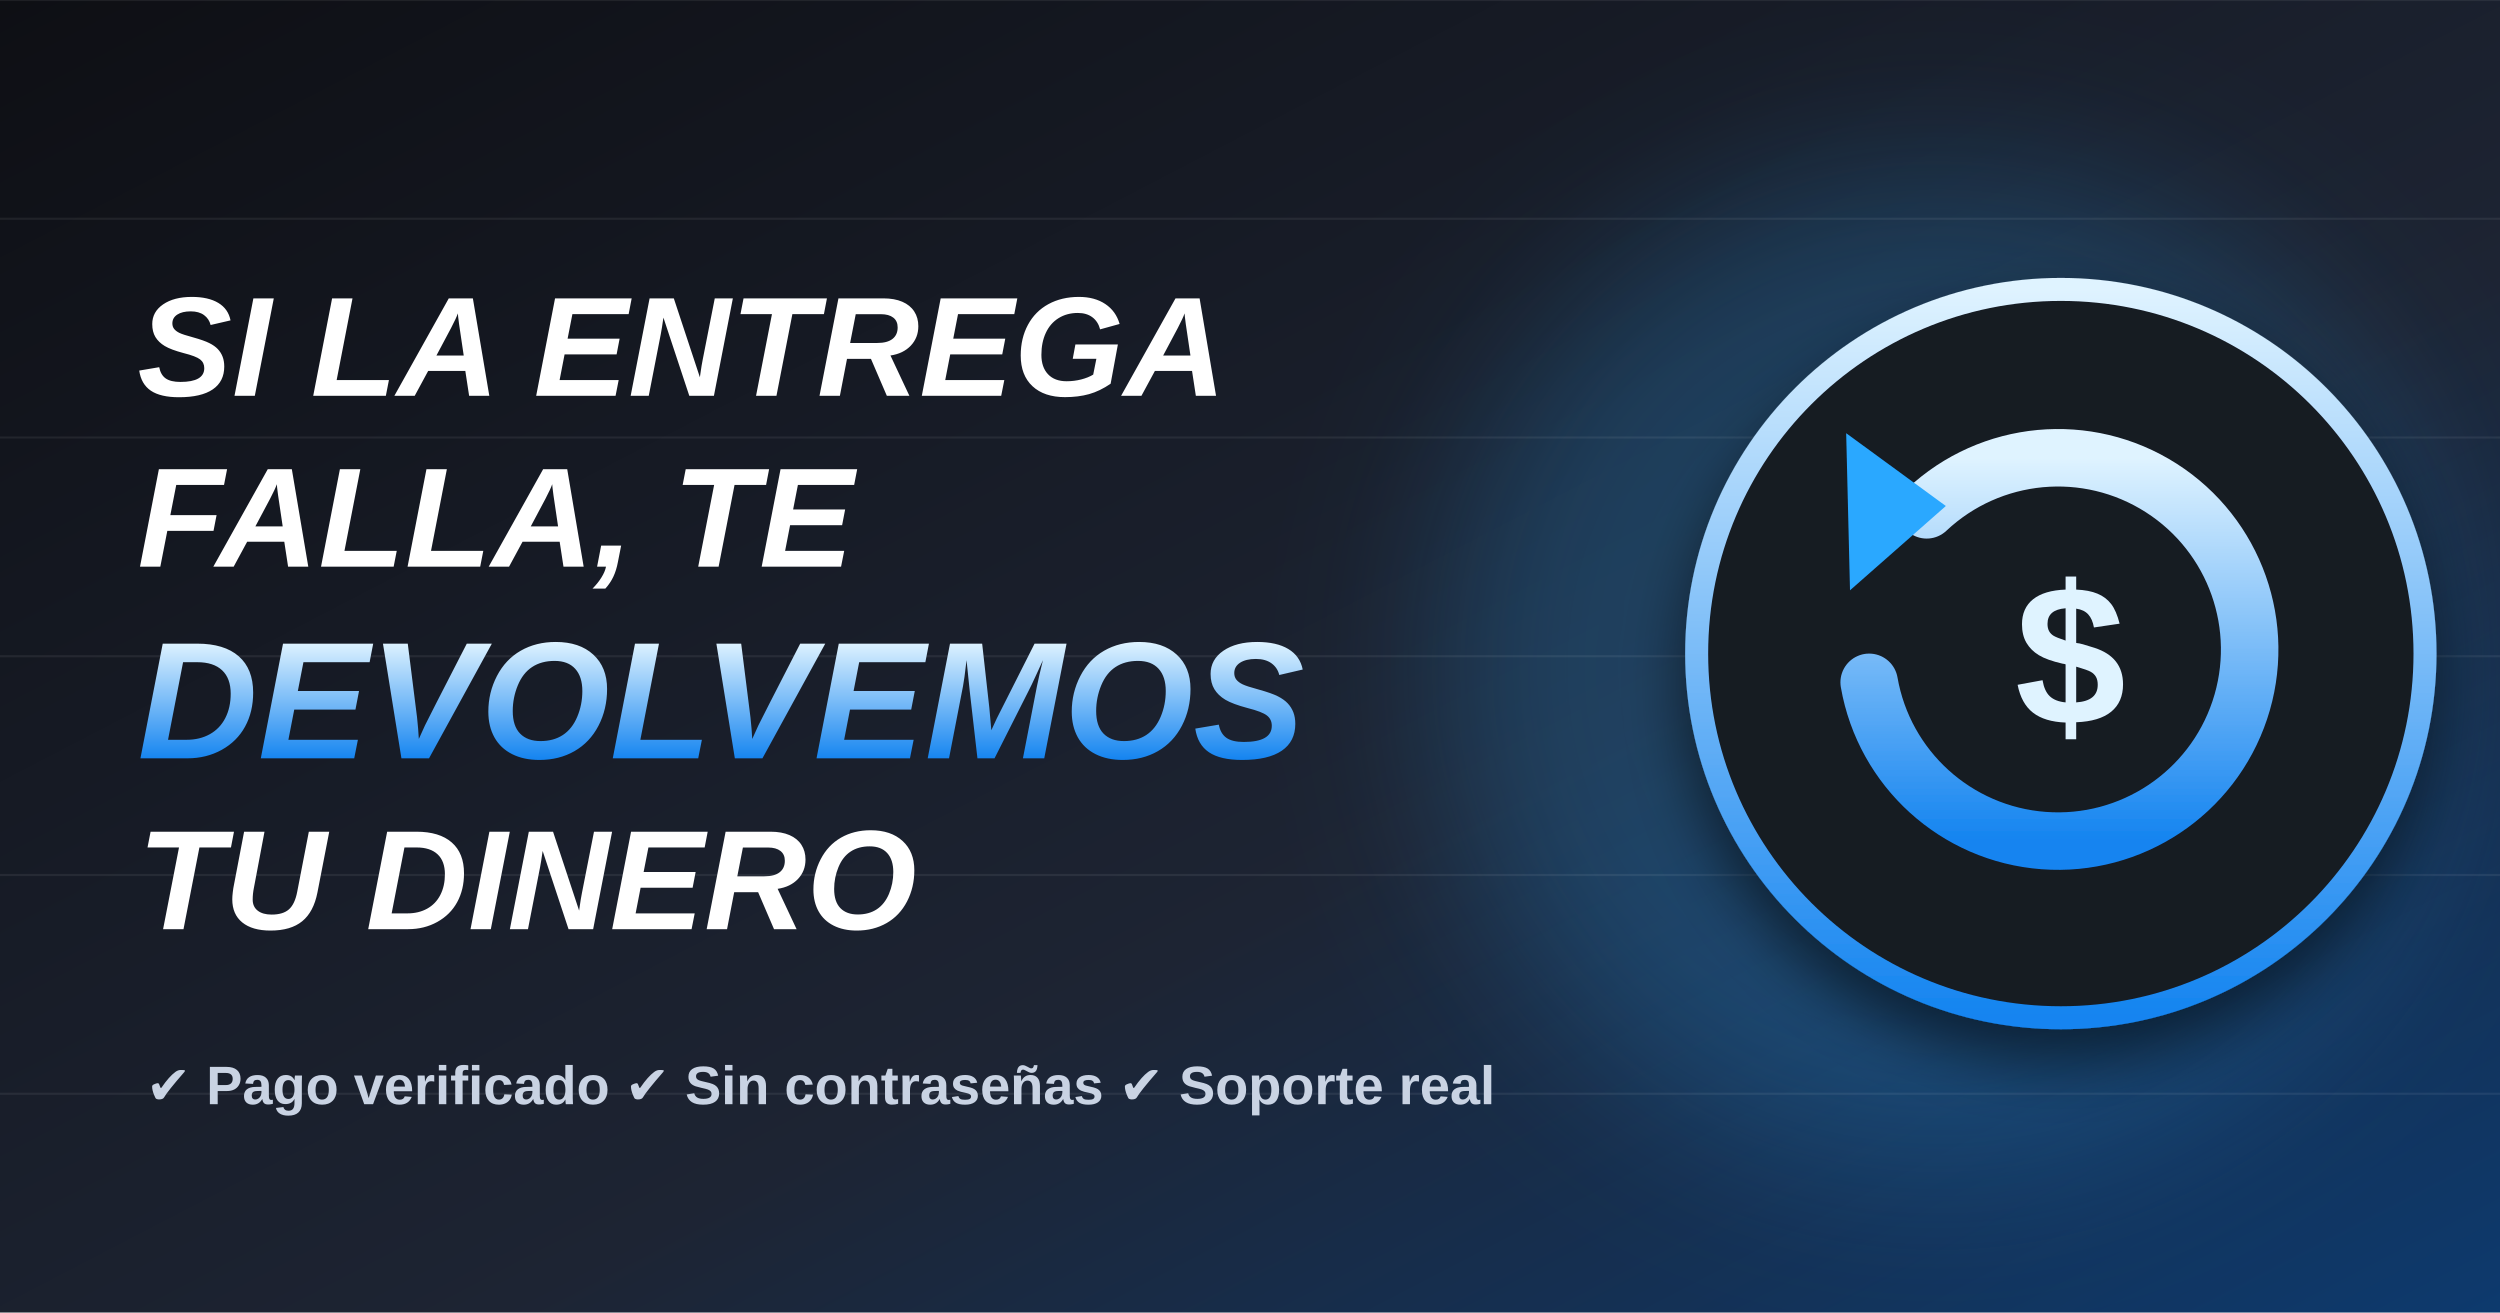
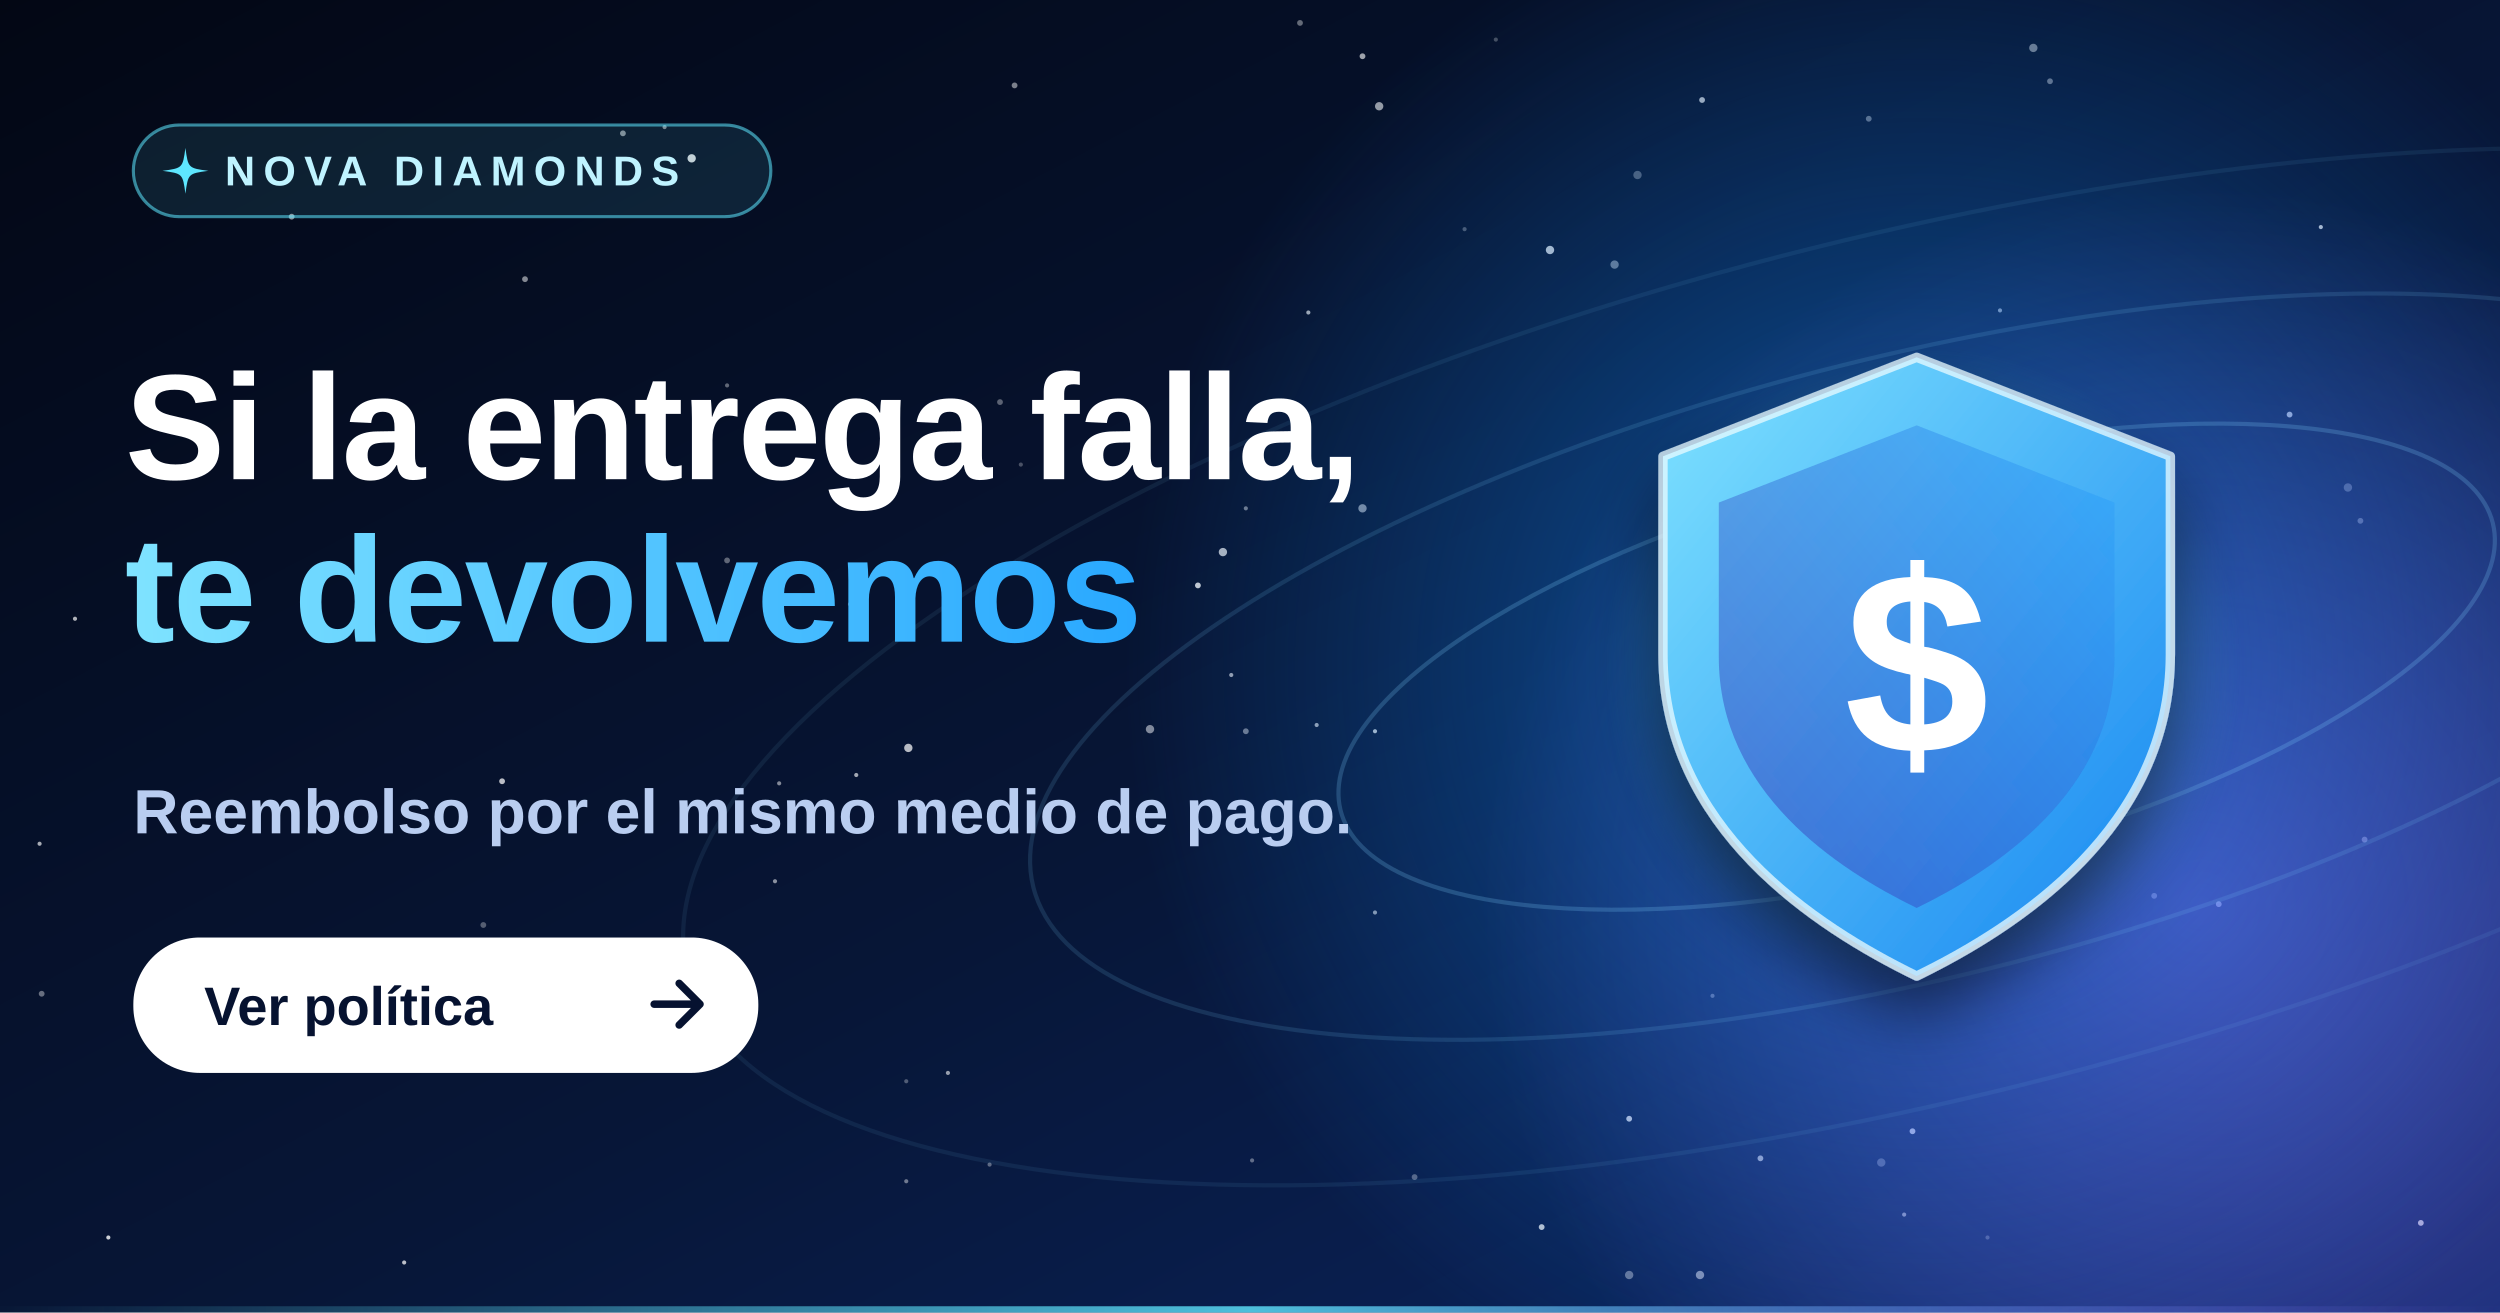
<svg xmlns="http://www.w3.org/2000/svg" viewBox="0 0 1200 630" width="1200" height="630">
  <defs>
    <linearGradient id="bg" x1="0" y1="0" x2="1" y2="1">
-       <stop offset="0" stop-color="#0e0f14" />
-       <stop offset="0.6" stop-color="#1d2433" />
-       <stop offset="1" stop-color="#0d3a6e" />
+       <stop offset="0" stop-color="#030714" />
+       <stop offset=".55" stop-color="#071637" />
+       <stop offset="1" stop-color="#0b2766" />
    </linearGradient>
-     <linearGradient id="volt" x1="0" y1="0" x2="0" y2="1">
-       <stop offset="0" stop-color="#dff3ff" />
+     <radialGradient id="flare" cx="0.767" cy="0.508" r="0.317" gradientUnits="objectBoundingBox" gradientTransform="translate(0.7666667 0.5079365) scale(1 1.904762) translate(-0.7666667 -0.5079365)">
+       <stop offset="0" stop-color="#e9fbff" stop-opacity=".95" />
+       <stop offset=".12" stop-color="#5ee7ff" stop-opacity=".75" />
+       <stop offset=".4" stop-color="#1484f0" stop-opacity=".35" />
+       <stop offset="1" stop-color="#1484f0" stop-opacity="0" />
+     </radialGradient>
+     <radialGradient id="violet" cx="0.877" cy="0.689" r="0.285" gradientTransform="translate(0.8775 0.6888889) scale(1 1.904762) translate(-0.8775 -0.6888889)">
+       <stop offset="0" stop-color="#8b6cff" stop-opacity=".55" />
+       <stop offset="1" stop-color="#8b6cff" stop-opacity="0" />
+     </radialGradient>
+     <linearGradient id="hl" x1="0" y1="0" x2="1" y2="0">
+       <stop offset="0" stop-color="#7fe3ff" />
+       <stop offset="1" stop-color="#29a8ff" />
+     </linearGradient>
+     <linearGradient id="line" x1="0" y1="0" x2="1" y2="0">
+       <stop offset="0" stop-color="#5ee7ff" stop-opacity="0" />
+       <stop offset=".5" stop-color="#5ee7ff" stop-opacity=".8" />
+       <stop offset="1" stop-color="#8b6cff" stop-opacity="0" />
+     </linearGradient>
+     <linearGradient id="gemTop" x1="0" y1="0" x2="0" y2="1">
+       <stop offset="0" stop-color="#ffffff" />
+       <stop offset="1" stop-color="#9fe9ff" />
+     </linearGradient>
+     <linearGradient id="gemA" x1="0" y1="0" x2="1" y2="1">
+       <stop offset="0" stop-color="#7fe3ff" />
      <stop offset="1" stop-color="#1484f0" />
    </linearGradient>
-     <filter id="glow" x="-50%" y="-50%" width="200%" height="200%">
-       <feGaussianBlur stdDeviation="40" />
+     <linearGradient id="gemB" x1="1" y1="0" x2="0" y2="1">
+       <stop offset="0" stop-color="#29a8ff" />
+       <stop offset="1" stop-color="#3a1fa8" />
+     </linearGradient>
+     <linearGradient id="gemC" x1="0" y1="0" x2="0" y2="1">
+       <stop offset="0" stop-color="#c7f4ff" />
+       <stop offset="1" stop-color="#2b7cf0" />
+     </linearGradient>
+     <linearGradient id="card1" x1="0" y1="0" x2="1" y2="1">
+       <stop offset="0" stop-color="#29a8ff" />
+       <stop offset="1" stop-color="#0d3fb0" />
+     </linearGradient>
+     <linearGradient id="card2" x1="0" y1="0" x2="1" y2="1">
+       <stop offset="0" stop-color="#8b6cff" />
+       <stop offset="1" stop-color="#3a1fa8" />
+     </linearGradient>
+     <linearGradient id="card3" x1="0" y1="0" x2="1" y2="1">
+       <stop offset="0" stop-color="#1d2a4f" />
+       <stop offset="1" stop-color="#0b1330" />
+     </linearGradient>
+     <linearGradient id="panel" x1="0" y1="0" x2="0" y2="1">
+       <stop offset="0" stop-color="#13244f" />
+       <stop offset="1" stop-color="#0a1534" />
+     </linearGradient>
+     <filter id="blur" x="-50%" y="-50%" width="200%" height="200%">
+       <feGaussianBlur stdDeviation="18" />
    </filter>
-     <filter id="shadow" x="-30%" y="-30%" width="160%" height="170%">
-       <feDropShadow dx="0" dy="16" stdDeviation="16" flood-color="#000" flood-opacity=".55" />
+     <filter id="drop" x="-30%" y="-30%" width="160%" height="170%">
+       <feDropShadow dx="0" dy="18" stdDeviation="16" flood-color="#000" flood-opacity=".55" />
    </filter>
  </defs>
  <rect width="1200" height="630" fill="url(#bg)" />
-   <circle cx="930" cy="320" r="240" fill="#29a8ff" opacity=".22" filter="url(#glow)" />
-   <g opacity=".07" stroke="#fff">
-     <path d="M0 0 H1200 M0 105 H1200 M0 210 H1200 M0 315 H1200 M0 420 H1200 M0 525 H1200" />
+   <g>
+     <circle cx="1114" cy="109" r="1" fill="#fff" opacity="0.74" />
+     <circle cx="372" cy="423" r="1" fill="#fff" opacity="0.53" />
+     <circle cx="194" cy="606" r="1" fill="#fff" opacity="0.73" />
+     <circle cx="36" cy="297" r="1" fill="#fff" opacity="0.68" />
+     <circle cx="411" cy="372" r="1" fill="#fff" opacity="0.63" />
+     <circle cx="862" cy="206" r="2" fill="#fff" opacity="0.56" />
+     <circle cx="740" cy="589" r="1.4" fill="#fff" opacity="0.74" />
+     <circle cx="435" cy="567" r="1" fill="#fff" opacity="0.42" />
+     <circle cx="349" cy="269" r="1.4" fill="#fff" opacity="0.36" />
+     <circle cx="718" cy="19" r="1" fill="#fff" opacity="0.26" />
+     <circle cx="299" cy="64" r="1.4" fill="#fff" opacity="0.50" />
+     <circle cx="587" cy="190" r="1" fill="#fff" opacity="0.45" />
+     <circle cx="679" cy="565" r="1.4" fill="#fff" opacity="0.33" />
+     <circle cx="654" cy="244" r="2" fill="#fff" opacity="0.51" />
+     <circle cx="435" cy="519" r="1" fill="#fff" opacity="0.30" />
+     <circle cx="19" cy="405" r="1" fill="#fff" opacity="0.65" />
+     <circle cx="1135" cy="403" r="1.4" fill="#fff" opacity="0.44" />
+     <circle cx="786" cy="84" r="2" fill="#fff" opacity="0.31" />
+     <circle cx="332" cy="76" r="2" fill="#fff" opacity="0.80" />
+     <circle cx="1162" cy="587" r="1.4" fill="#fff" opacity="0.71" />
+     <circle cx="487" cy="41" r="1.4" fill="#fff" opacity="0.47" />
+     <circle cx="831" cy="355" r="1" fill="#fff" opacity="0.34" />
+     <circle cx="976" cy="23" r="2" fill="#fff" opacity="0.44" />
+     <circle cx="490" cy="223" r="1" fill="#fff" opacity="0.27" />
+     <circle cx="817" cy="48" r="1.4" fill="#fff" opacity="0.67" />
+     <circle cx="286" cy="477" r="1" fill="#fff" opacity="0.69" />
+     <circle cx="867" cy="386" r="1" fill="#fff" opacity="0.60" />
+     <circle cx="845" cy="556" r="1.4" fill="#fff" opacity="0.66" />
+     <circle cx="480" cy="193" r="1.4" fill="#fff" opacity="0.34" />
+     <circle cx="1034" cy="430" r="1.4" fill="#fff" opacity="0.52" />
+     <circle cx="408" cy="290" r="1" fill="#fff" opacity="0.38" />
+     <circle cx="1127" cy="234" r="2" fill="#fff" opacity="0.32" />
+     <circle cx="855" cy="218" r="1" fill="#fff" opacity="0.47" />
+     <circle cx="455" cy="515" r="1" fill="#fff" opacity="0.58" />
+     <circle cx="660" cy="351" r="1" fill="#fff" opacity="0.72" />
+     <circle cx="1065" cy="434" r="1.4" fill="#fff" opacity="0.66" />
+     <circle cx="822" cy="478" r="1" fill="#fff" opacity="0.39" />
+     <circle cx="624" cy="11" r="1.4" fill="#fff" opacity="0.38" />
+     <circle cx="775" cy="127" r="2" fill="#fff" opacity="0.43" />
+     <circle cx="1099" cy="199" r="1.4" fill="#fff" opacity="0.73" />
+     <circle cx="20" cy="477" r="1.4" fill="#fff" opacity="0.39" />
+     <circle cx="821" cy="384" r="1" fill="#fff" opacity="0.31" />
+     <circle cx="628" cy="150" r="1" fill="#fff" opacity="0.64" />
+     <circle cx="436" cy="359" r="2" fill="#fff" opacity="0.71" />
+     <circle cx="52" cy="594" r="1" fill="#fff" opacity="0.80" />
+     <circle cx="369" cy="295" r="1.4" fill="#fff" opacity="0.78" />
+     <circle cx="140" cy="104" r="1.4" fill="#fff" opacity="0.55" />
+     <circle cx="601" cy="557" r="1" fill="#fff" opacity="0.36" />
+     <circle cx="575" cy="281" r="1.4" fill="#fff" opacity="0.78" />
+     <circle cx="703" cy="110" r="1" fill="#fff" opacity="0.30" />
+     <circle cx="954" cy="594" r="1" fill="#fff" opacity="0.28" />
+     <circle cx="241" cy="375" r="1.4" fill="#fff" opacity="0.72" />
+     <circle cx="918" cy="543" r="1.4" fill="#fff" opacity="0.78" />
+     <circle cx="591" cy="324" r="1" fill="#fff" opacity="0.59" />
+     <circle cx="598" cy="351" r="1.4" fill="#fff" opacity="0.43" />
+     <circle cx="914" cy="583" r="1" fill="#fff" opacity="0.57" />
+     <circle cx="662" cy="51" r="2" fill="#fff" opacity="0.58" />
+     <circle cx="744" cy="120" r="2" fill="#fff" opacity="0.74" />
+     <circle cx="927" cy="230" r="1" fill="#fff" opacity="0.37" />
+     <circle cx="960" cy="149" r="1" fill="#fff" opacity="0.59" />
+     <circle cx="984" cy="39" r="1.4" fill="#fff" opacity="0.40" />
+     <circle cx="349" cy="185" r="1" fill="#fff" opacity="0.37" />
+     <circle cx="475" cy="559" r="1" fill="#fff" opacity="0.35" />
+     <circle cx="252" cy="134" r="1.4" fill="#fff" opacity="0.51" />
+     <circle cx="319" cy="61" r="1" fill="#fff" opacity="0.49" />
+     <circle cx="587" cy="265" r="2" fill="#fff" opacity="0.68" />
+     <circle cx="1133" cy="250" r="1.4" fill="#fff" opacity="0.36" />
+     <circle cx="903" cy="558" r="2" fill="#fff" opacity="0.32" />
+     <circle cx="552" cy="350" r="2" fill="#fff" opacity="0.50" />
+     <circle cx="782" cy="537" r="1.4" fill="#fff" opacity="0.77" />
+     <circle cx="1036" cy="279" r="1" fill="#fff" opacity="0.25" />
+     <circle cx="1001" cy="323" r="1" fill="#fff" opacity="0.55" />
+     <circle cx="632" cy="348" r="1" fill="#fff" opacity="0.61" />
+     <circle cx="654" cy="27" r="1.4" fill="#fff" opacity="0.61" />
+     <circle cx="1034" cy="326" r="1.4" fill="#fff" opacity="0.51" />
+     <circle cx="897" cy="57" r="1.4" fill="#fff" opacity="0.39" />
+     <circle cx="891" cy="434" r="1.4" fill="#fff" opacity="0.54" />
+     <circle cx="374" cy="376" r="1" fill="#fff" opacity="0.50" />
+     <circle cx="660" cy="438" r="1" fill="#fff" opacity="0.57" />
+     <circle cx="598" cy="244" r="1" fill="#fff" opacity="0.44" />
+     <circle cx="943" cy="335" r="2" fill="#fff" opacity="0.68" />
+     <circle cx="782" cy="612" r="2" fill="#fff" opacity="0.39" />
+     <circle cx="816" cy="612" r="2" fill="#fff" opacity="0.52" />
+     <circle cx="232" cy="444" r="1.4" fill="#fff" opacity="0.32" />
  </g>
-   <g filter="url(#shadow)" transform="translate(60 0) scale(0.92) translate(80 26)">
-     <circle cx="930" cy="315" r="190" fill="#151a24" stroke="url(#volt)" stroke-width="12" />
-     <path d="M830 330 a100 100 0 1 0 30 -90" fill="none" stroke="url(#volt)" stroke-width="30" stroke-linecap="round" />
-     <path d="M818 200 L870 238 L820 282 Z" fill="#29a8ff" />
-     <text x="935" y="352" text-anchor="middle" font-family="Arial Black, Arial, sans-serif" font-weight="900" font-size="104" fill="#dff3ff">$</text>
-   </g>
-   <text x="66" y="190" font-family="Arial Black, Impact, Arial, sans-serif" font-weight="900" font-style="italic" font-size="68" fill="#fff">SI LA ENTREGA</text>
-   <text x="66" y="272" font-family="Arial Black, Impact, Arial, sans-serif" font-weight="900" font-style="italic" font-size="68" fill="#fff">FALLA, TE</text>
-   <text x="66" y="364" font-family="Arial Black, Impact, Arial, sans-serif" font-weight="900" font-style="italic" font-size="80" fill="url(#volt)">DEVOLVEMOS</text>
-   <text x="66" y="446" font-family="Arial Black, Impact, Arial, sans-serif" font-weight="900" font-style="italic" font-size="68" fill="#fff">TU DINERO</text>
-   <g font-family="Arial, Helvetica, sans-serif" font-weight="700" font-size="26" fill="#c9d3e3">
-     <text x="70" y="530">✔ Pago verificado   ✔ Sin contraseñas   ✔ Soporte real</text>
+   <rect width="1200" height="630" fill="url(#violet)" />
+   <rect width="1200" height="630" fill="url(#flare)" />
+   <ellipse cx="920" cy="320" rx="285" ry="97" fill="none" stroke="#7fd4ff" stroke-opacity="0.22" stroke-width="2" transform="rotate(-14 920 320)" />
+   <ellipse cx="920" cy="320" rx="437" ry="149" fill="none" stroke="#7fd4ff" stroke-opacity="0.14" stroke-width="2" transform="rotate(-14 920 320)" />
+   <ellipse cx="920" cy="320" rx="608" ry="207" fill="none" stroke="#7fd4ff" stroke-opacity="0.08" stroke-width="2" transform="rotate(-14 920 320)" />
+   <path d="M350.0 320 L1490.0 320" stroke="url(#line)" stroke-width="2" opacity=".7" />
+   <path d="M920 198.4 C934.592 305.408 934.592 305.408 1041.6 320 C934.592 334.592 934.592 334.592 920 441.6 C905.408 334.592 905.408 334.592 798.4 320 C905.408 305.408 905.408 305.408 920 198.4Z" fill="#ffffff" opacity="0.9" />
+   <rect x="0" y="627" width="1200" height="3" fill="url(#line)" />
+   <rect x="64" y="60" width="306" height="44" rx="22" fill="#5ee7ff" fill-opacity=".1" stroke="#5ee7ff" stroke-opacity=".55" stroke-width="1.5" />
+   <path d="M89.0 71.0 C90.32 80.68 90.32 80.68 100.0 82.0 C90.32 83.32 90.32 83.32 89.0 93.0 C87.68 83.32 87.68 83.32 78.0 82.0 C87.68 80.68 87.68 80.68 89.0 71.0Z" fill="#5ee7ff" opacity="1" />
+   <text x="108" y="89" font-family="Arial, Helvetica, sans-serif" font-weight="900" font-size="20" letter-spacing="4.0" fill="#bff3ff">NOVA DIAMONDS</text>
+   <text x="60" y="230" font-family="Arial, Helvetica, sans-serif" font-weight="900" font-size="72" letter-spacing="-1">
+     <tspan fill="#ffffff">Si la entrega falla,</tspan>
+   </text>
+   <text x="60" y="308" font-family="Arial, Helvetica, sans-serif" font-weight="900" font-size="72" letter-spacing="-1">
+     <tspan fill="url(#hl)">te devolvemos</tspan>
+   </text>
+   <text x="64" y="400" font-family="Arial, Helvetica, sans-serif" font-weight="700" font-size="30" fill="#b9cdf0">Reembolso por el mismo medio de pago.</text>
+   <rect x="64" y="450" width="300" height="65" rx="32" fill="#ffffff" />
+   <text x="98" y="492" font-family="Arial, Helvetica, sans-serif" font-weight="900" font-size="26" fill="#061230">Ver política</text>
+   <path d="M314 482 h22 m-10 -10 l10 10 l-10 10" stroke="#061230" stroke-width="3.6" fill="none" stroke-linecap="round" stroke-linejoin="round" />
+   <g filter="url(#drop)">
+     <path d="M920 171.5 L1041.77 219.02 V314.06 C1041.77 397.22 968.708 444.74 920 468.5 C871.292 444.74 798.23 397.22 798.23 314.06 V219.02Z" fill="url(#gemA)" stroke="#e9fbff" stroke-opacity=".75" stroke-width="4.5" stroke-linejoin="round" />
+     <path d="M920 171.5 L1041.77 219.02 V314.06 C1041.77 397.22 968.708 444.74 920 468.5 C871.292 444.74 798.23 397.22 798.23 314.06 V219.02Z" fill="url(#gemB)" opacity=".45" transform="translate(920 320) scale(.78) translate(-920 -320)" />
+     <text x="920" y="361.58" text-anchor="middle" font-family="Arial, Helvetica, sans-serif" font-weight="900" font-size="125" fill="#fff">$</text>
  </g>
</svg>
